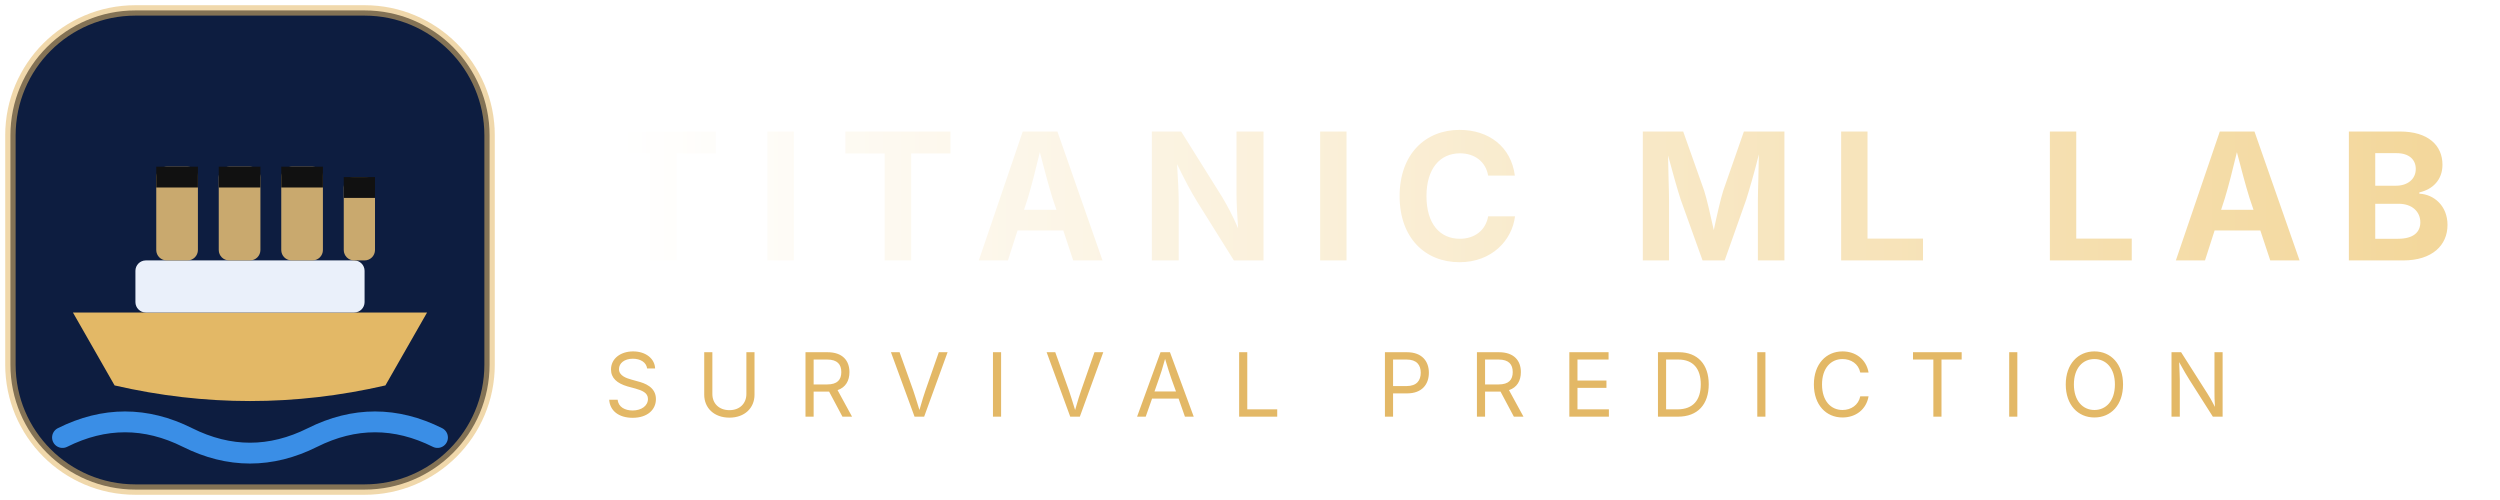
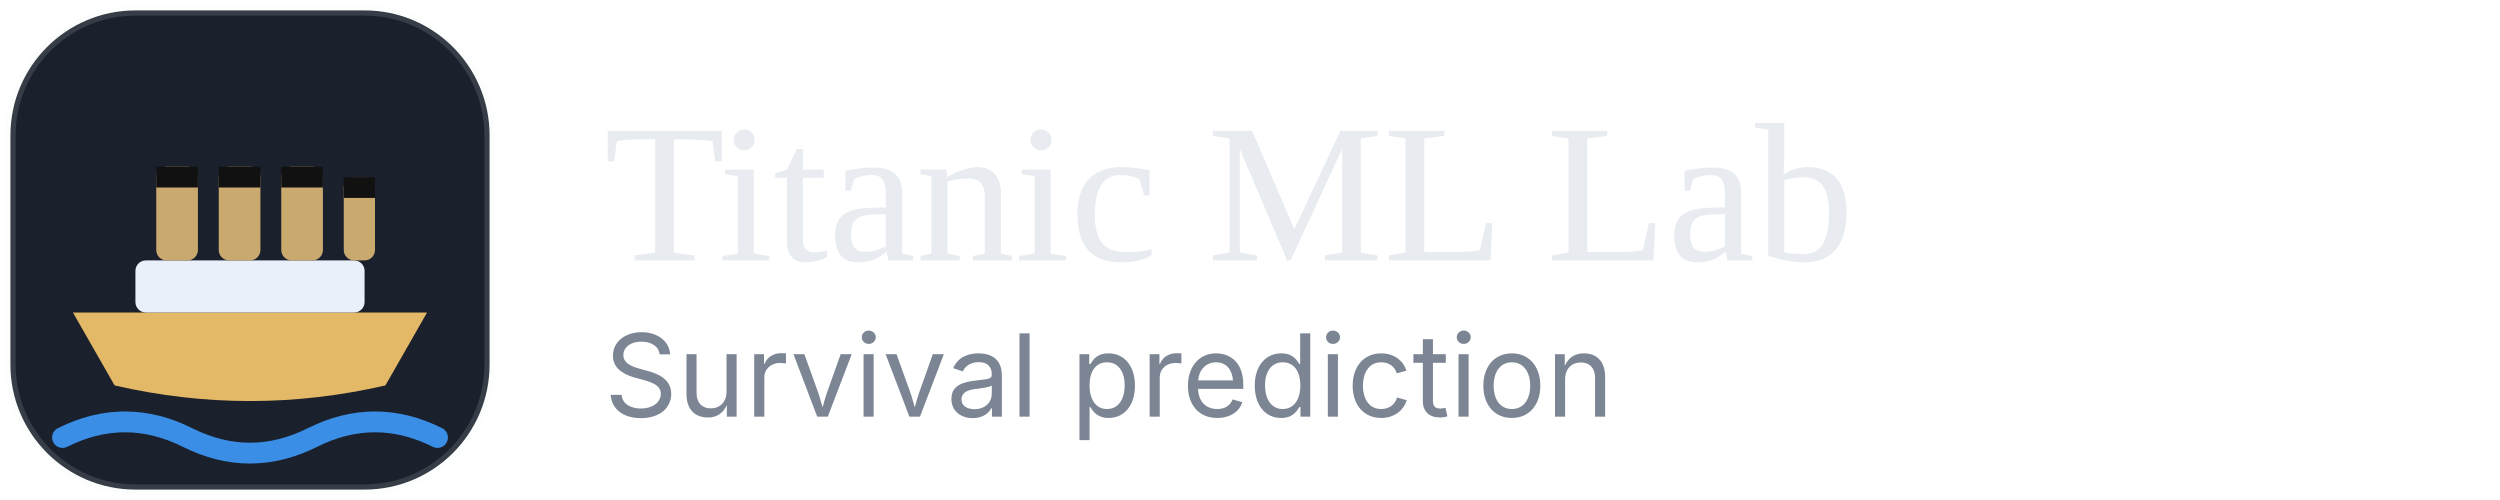
<svg xmlns="http://www.w3.org/2000/svg" width="240" height="48" viewBox="0 0 240 48">
-   <defs>
-     <linearGradient id="g" x1="0" x2="1">
-       <stop offset="0" stop-color="#ffffff" />
-       <stop offset="1" stop-color="#f3d79b" />
-     </linearGradient>
-   </defs>
-   <rect x="1" y="1" width="46" height="46" rx="12" fill="#0d1d40" stroke="#e3b866" stroke-opacity=".55" />
+   <rect x="1" y="1" width="46" height="46" rx="12" fill="#1a202c" stroke="#e8ebf0" stroke-opacity=".14" />
  <path d="M7 30 L41 30 L37 37 Q24 40 11 37 Z" fill="#e3b866" />
  <rect x="13" y="25" width="22" height="5" rx="1" fill="#eaf0fa" />
  <g fill="#c9a96e">
    <rect x="15" y="16" width="4" height="9" rx="1" />
    <rect x="21" y="16" width="4" height="9" rx="1" />
    <rect x="27" y="16" width="4" height="9" rx="1" />
    <rect x="33" y="17" width="3" height="8" rx="1" />
  </g>
  <g fill="#111">
    <rect x="15" y="16" width="4" height="2" />
    <rect x="21" y="16" width="4" height="2" />
    <rect x="27" y="16" width="4" height="2" />
    <rect x="33" y="17" width="3" height="2" />
  </g>
  <path d="M6 42 Q12 39 18 42 T30 42 T42 42" stroke="#3a8ee6" stroke-width="2" fill="none" stroke-linecap="round" />
-   <text x="58" y="25" font-family="Space Grotesk, Inter, Segoe UI, sans-serif" font-size="17" font-weight="700" letter-spacing="3.2" fill="url(#g)">TITANIC ML LAB</text>
-   <text x="58" y="40" font-family="Inter, Segoe UI, sans-serif" font-size="8.5" letter-spacing="3.4" fill="#e3b866">SURVIVAL PREDICTION</text>
+   <text x="58" y="25" font-family="Source Serif 4, Georgia, serif" font-size="19" font-weight="500" fill="#e8ebf0">Titanic ML Lab</text>
+   <text x="58" y="40" font-family="Inter, Segoe UI, sans-serif" font-size="11" fill="#7c8594">Survival prediction</text>
</svg>
